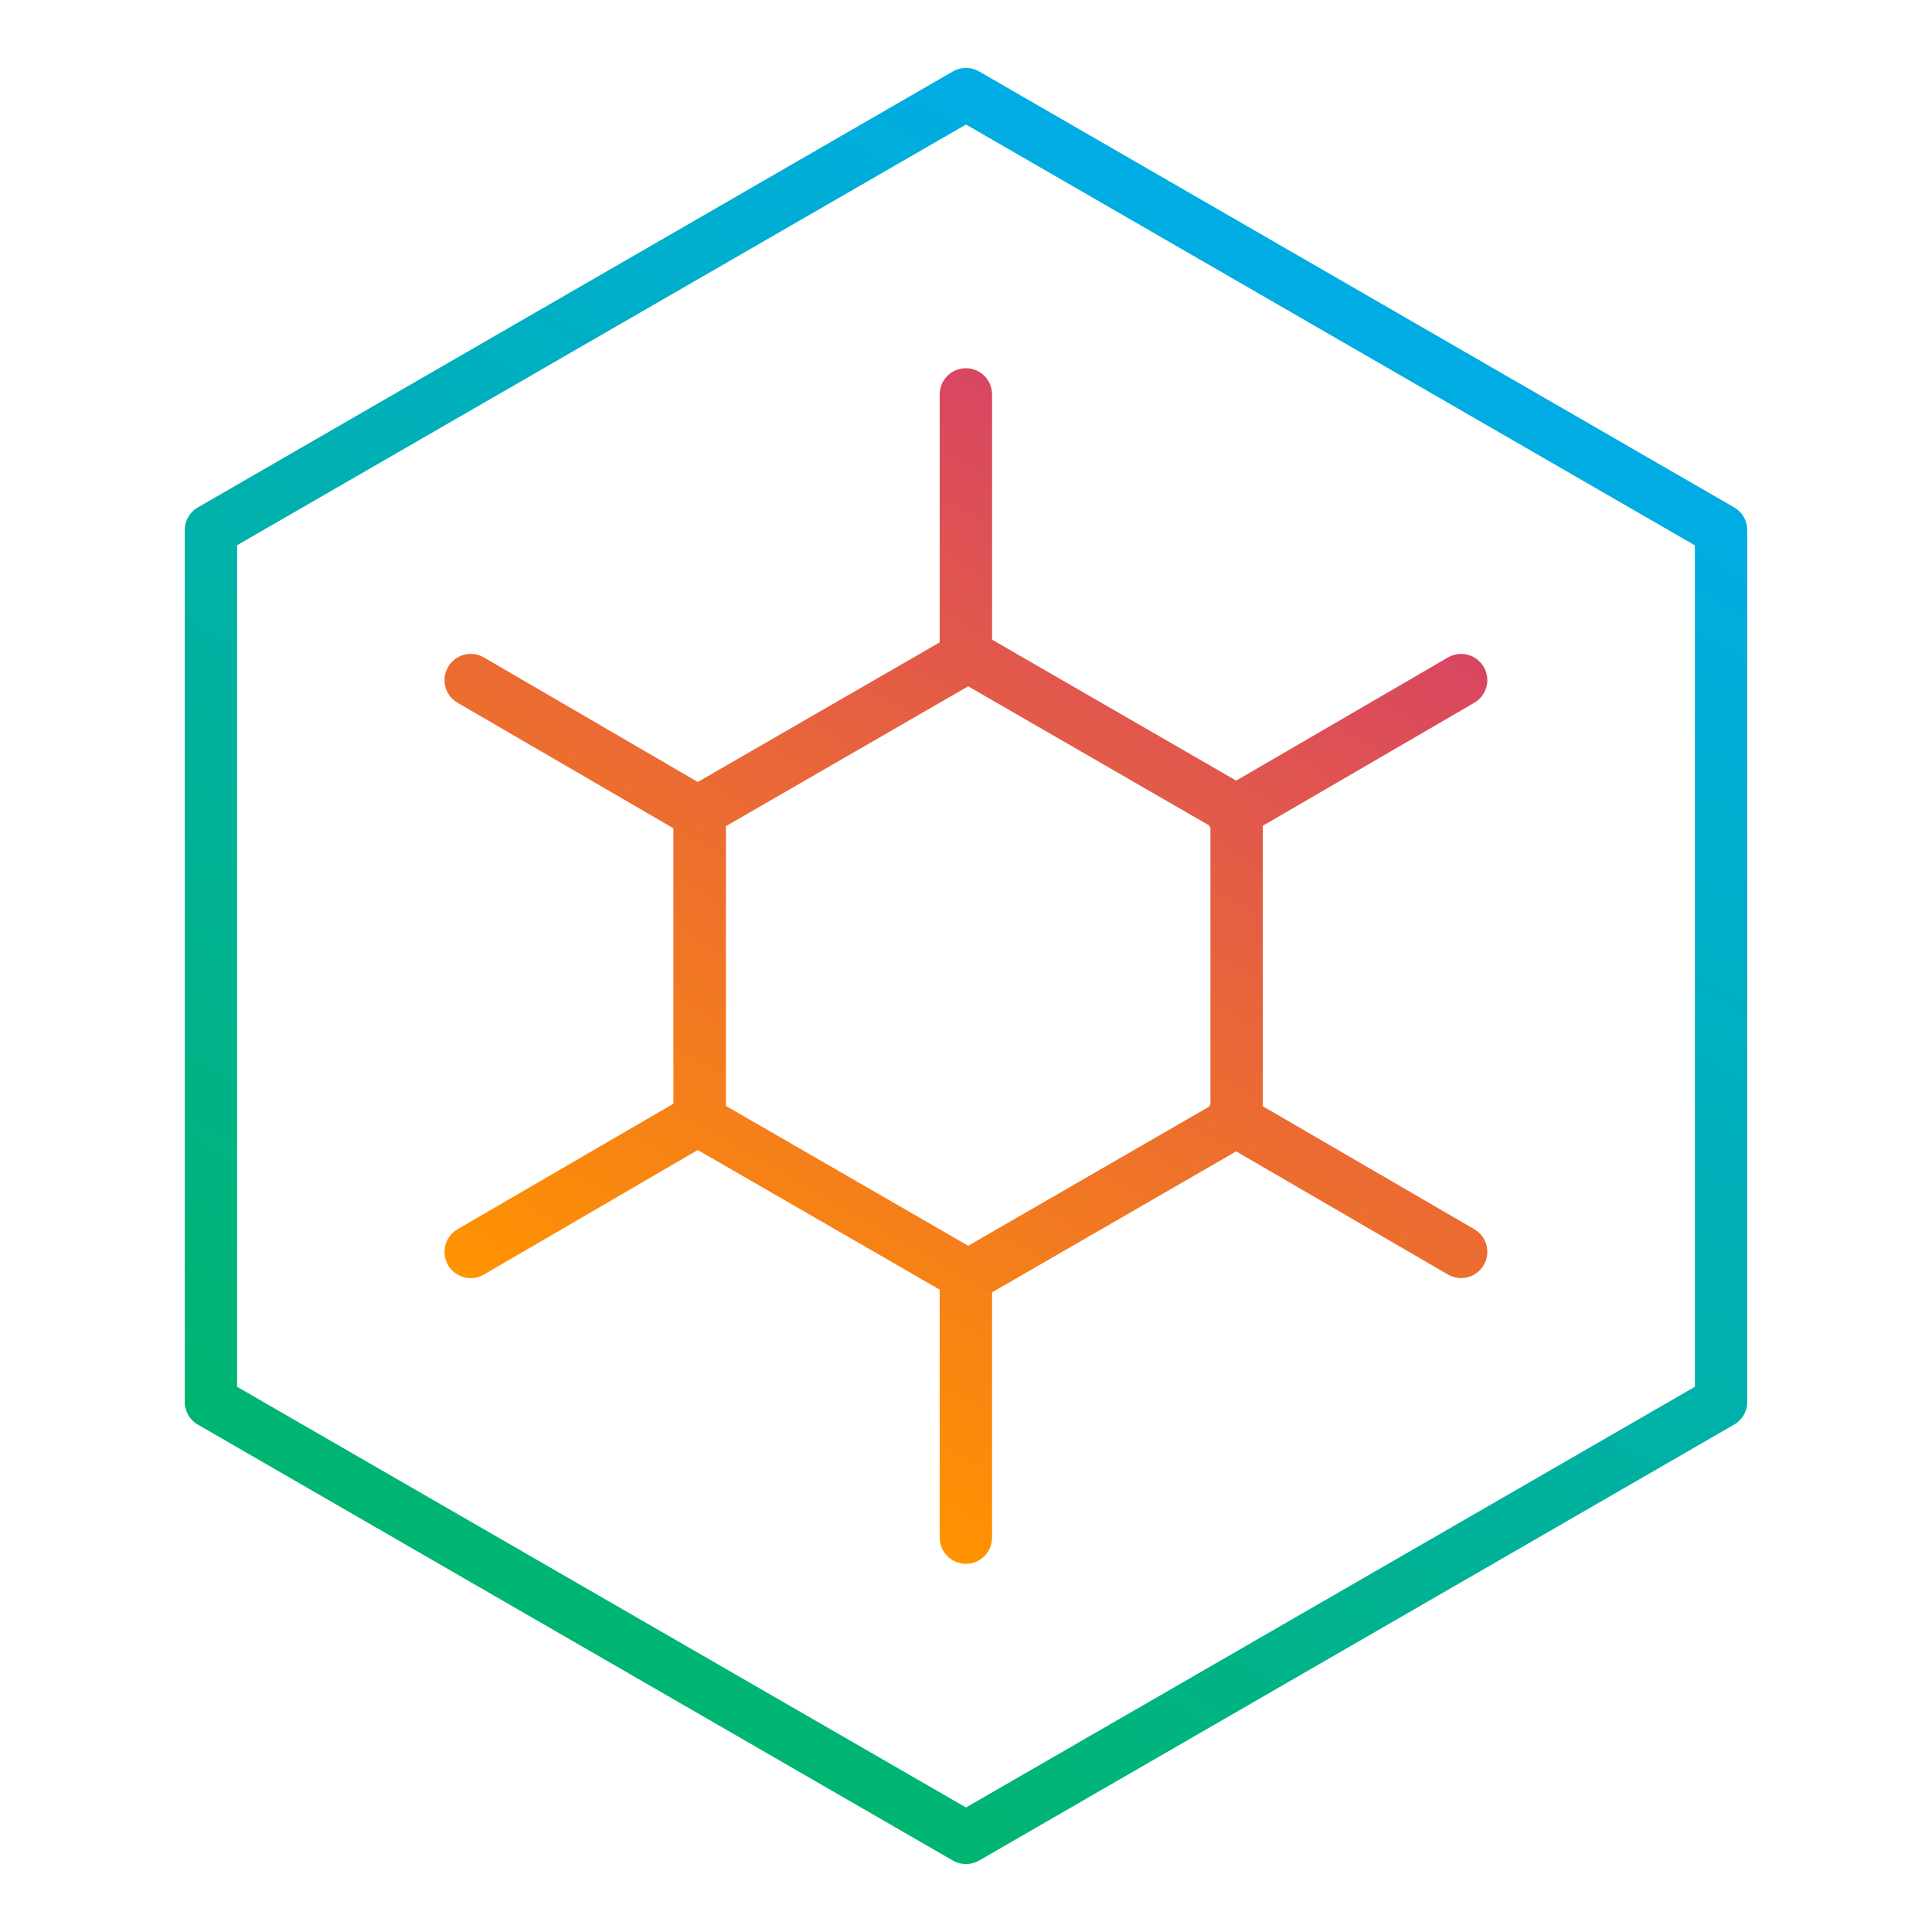
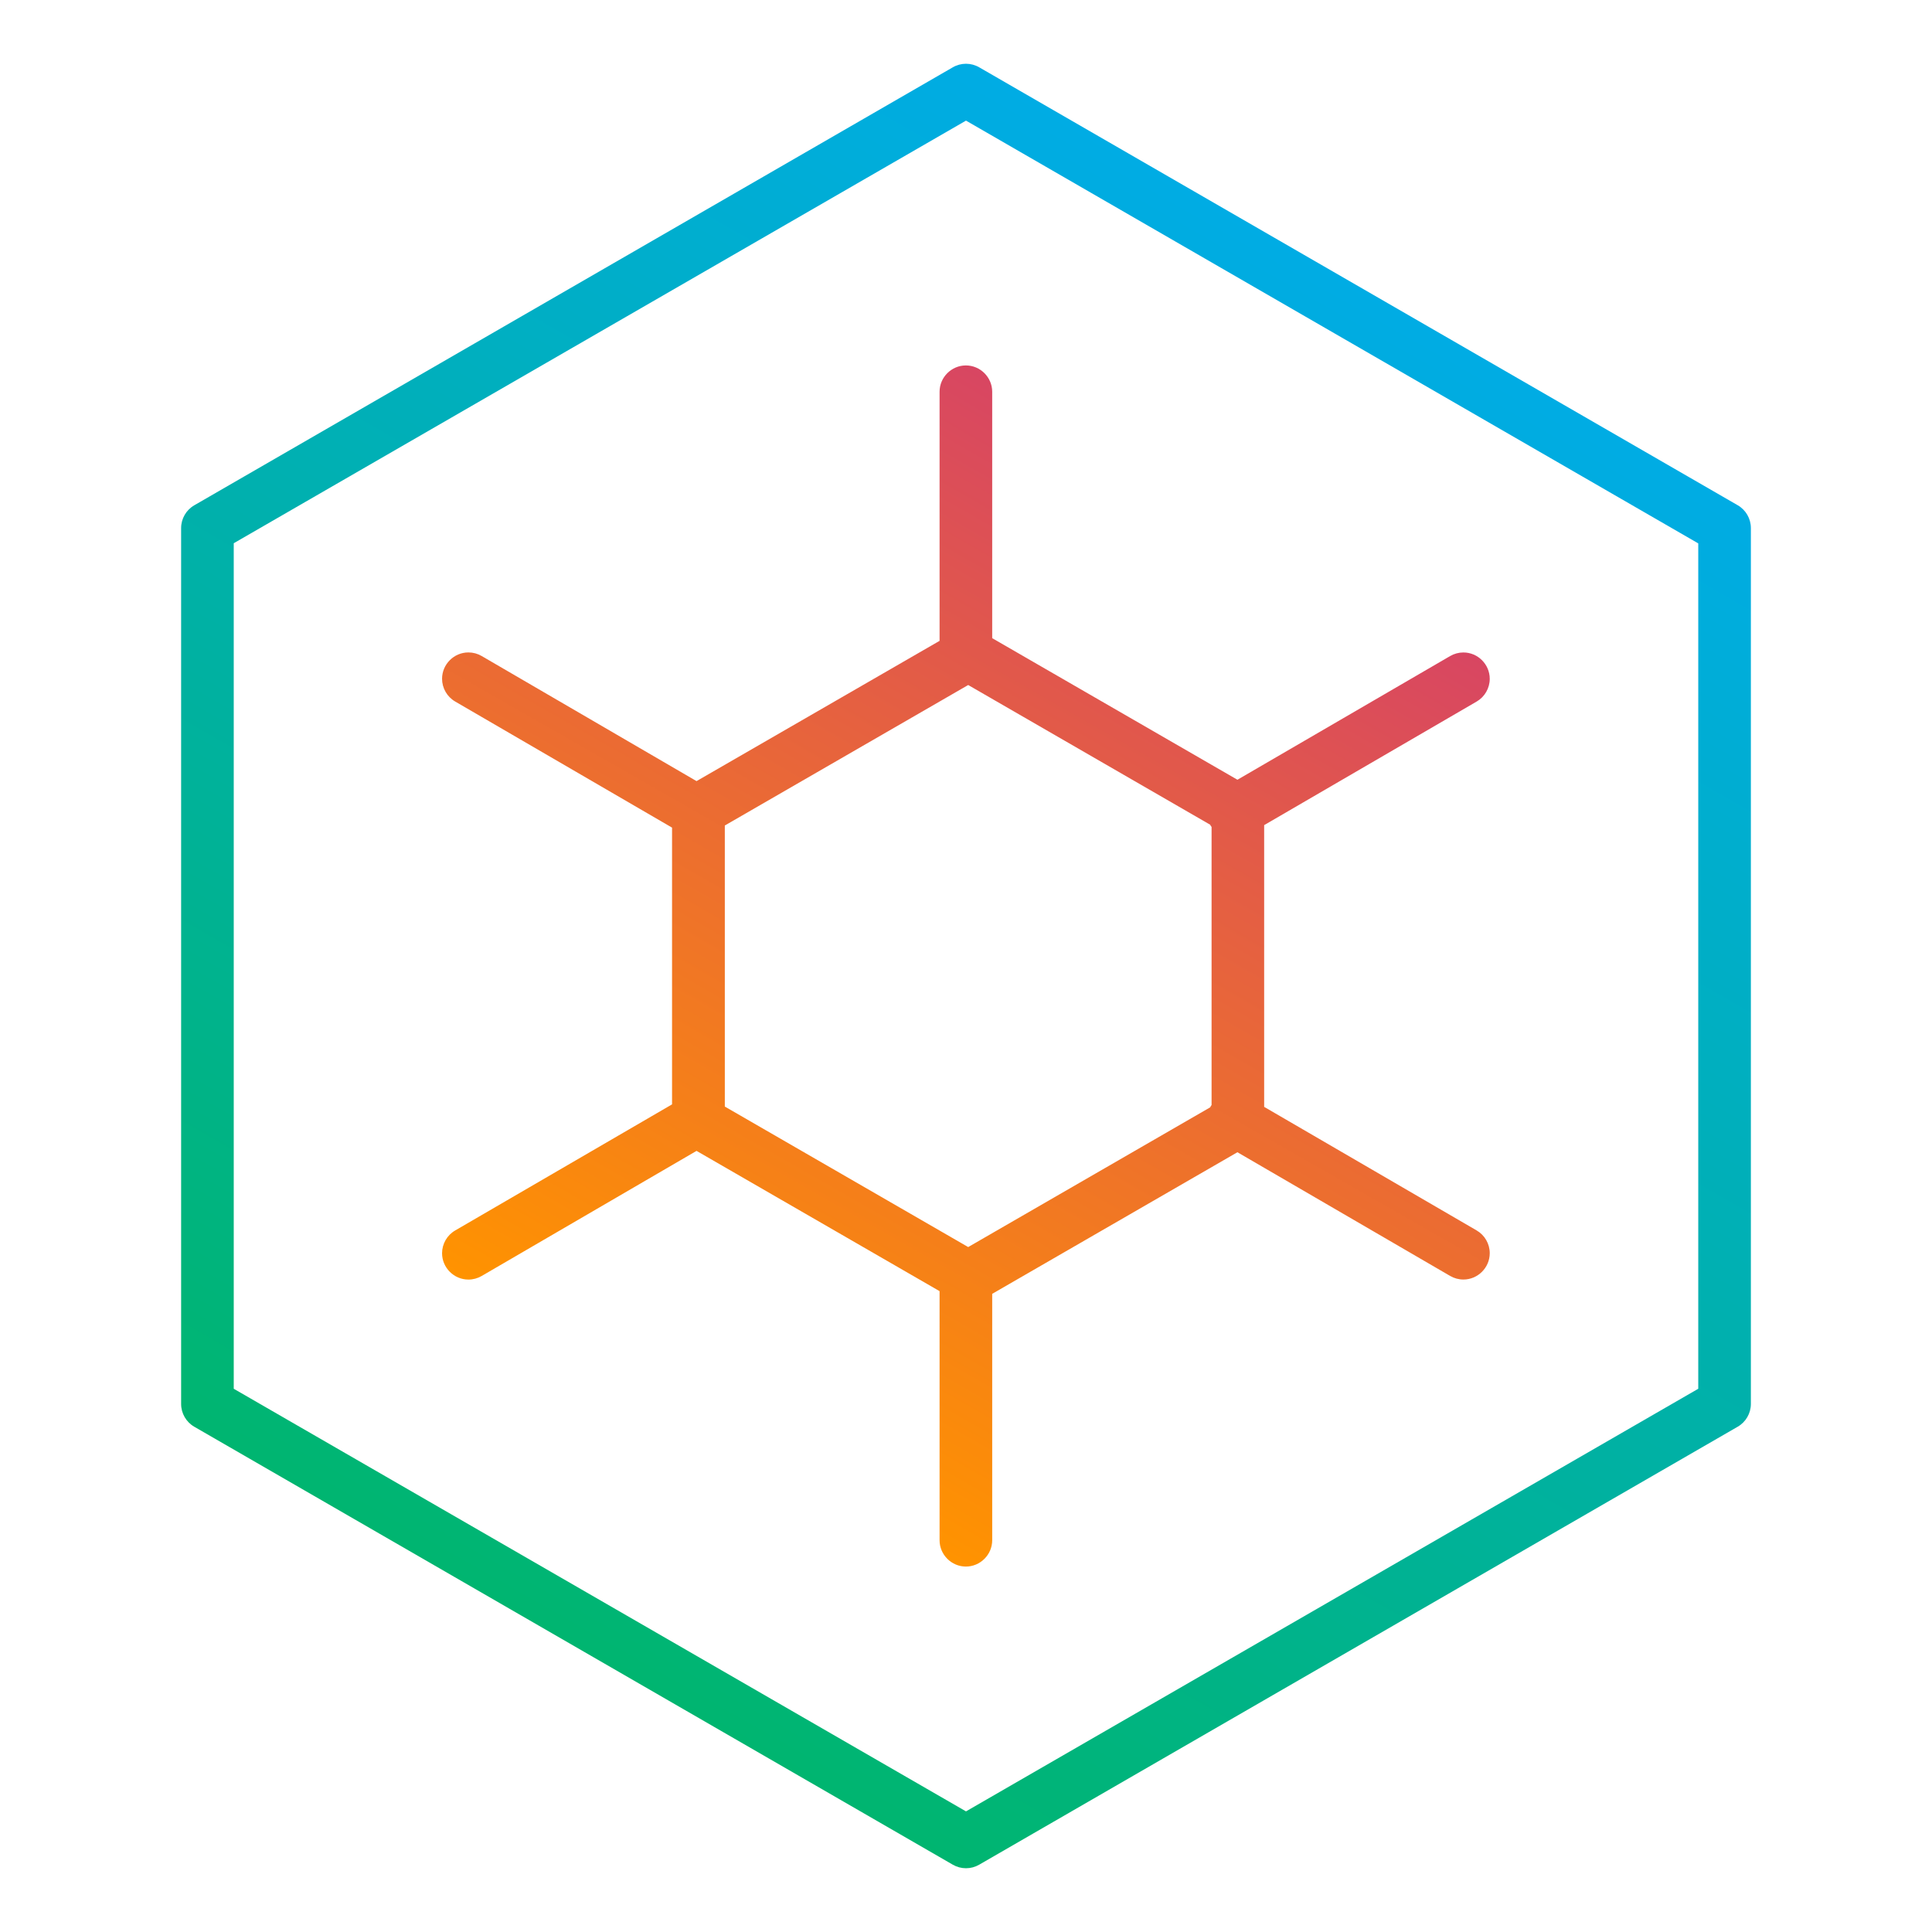
- <svg xmlns="http://www.w3.org/2000/svg" id="df403b32-2151-4b5e-8e46-dd733075237d" data-name="Flow" viewBox="0 0 512 512">
+ <svg xmlns="http://www.w3.org/2000/svg" width="100%" height="100%" viewBox="0 0 32 32" version="1.1" xml:space="preserve" style="fill-rule:evenodd;clip-rule:evenodd;stroke-linejoin:round;stroke-miterlimit:2;">
+   <g id="flow" transform="matrix(0.0627898,0,0,0.0627898,-0.0741886,-0.0742316)">
+     <path d="M390.71,325.76l-56.06,-32.6l-0,-74.32l56.06,-32.6c2.131,-1.243 3.446,-3.532 3.446,-6c0,-3.811 -3.135,-6.946 -6.946,-6.946c-1.23,-0 -2.438,0.326 -3.5,0.946l-56.11,32.63l-64.69,-37.35l-0,-65c-0,-3.807 -3.133,-6.94 -6.94,-6.94c-3.807,-0 -6.94,3.133 -6.94,6.94l-0,65.71l-64.11,37l-56.68,-33c-1.062,-0.62 -2.27,-0.946 -3.5,-0.946c-3.811,-0 -6.946,3.135 -6.946,6.946c-0,2.468 1.315,4.757 3.446,6l57.22,33.27l-0,73l-57.22,33.27c-2.131,1.243 -3.446,3.532 -3.446,6c-0,3.811 3.135,6.946 6.946,6.946c1.23,0 2.438,-0.326 3.5,-0.946l56.68,-33l64.11,37l-0,65.71c-0,3.807 3.133,6.94 6.94,6.94c3.807,0 6.94,-3.133 6.94,-6.94l-0,-65l64.69,-37.35l56.11,32.63c1.062,0.62 2.27,0.946 3.5,0.946c3.811,0 6.946,-3.135 6.946,-6.946c0,-2.468 -1.315,-4.757 -3.446,-6Zm-198.33,-106.82l64.2,-37.06l63.84,36.86c-0,0.09 0.09,0.18 0.14,0.27c0.05,0.09 0.14,0.21 0.22,0.32l-0,73.34c-0.07,0.11 -0.15,0.22 -0.22,0.33c-0.07,0.11 -0.09,0.18 -0.14,0.28l-63.84,36.86l-64.2,-37.06l-0,-74.14Z" style="fill:url(#_Linear1);fill-rule:nonzero;" />
+     <path d="M256,494c-1.218,0 -2.415,-0.32 -3.47,-0.93l-200.1,-115.53c-2.141,-1.236 -3.466,-3.527 -3.47,-6l-0,-231.07c0.004,-2.473 1.329,-4.764 3.47,-6l200.1,-115.54c2.145,-1.238 4.795,-1.238 6.94,0l200.1,115.53c2.141,1.236 3.466,3.527 3.47,6l0,231.07c-0.004,2.473 -1.329,4.764 -3.47,6l-200.1,115.54c-1.055,0.61 -2.252,0.93 -3.47,0.93Zm-193.16,-126.48l193.16,111.48l193.16,-111.48l0,-223l-193.16,-111.52l-193.16,111.48l0,223.04Z" style="fill:url(#_Linear2);fill-rule:nonzero;" />
+   </g>
  <defs>
-     <linearGradient id="6455a71f-c1c6-4768-846c-4b3824d2c8c0" x1="186.92" y1="375.65" x2="325.08" y2="136.35" gradientUnits="userSpaceOnUse">
-       <stop offset="0" stop-color="#ff9300" />
-       <stop offset="1" stop-color="#d84662" />
+     <linearGradient id="_Linear1" x1="0" y1="0" x2="1" y2="0" gradientUnits="userSpaceOnUse" gradientTransform="matrix(138.16,-239.3,239.3,138.16,186.92,375.65)">
+       <stop offset="0" style="stop-color:rgb(255,147,0);stop-opacity:1" />
+       <stop offset="1" style="stop-color:rgb(216,70,98);stop-opacity:1" />
    </linearGradient>
-     <linearGradient id="0e8434b9-fb72-4640-a46e-a4b54fa4dc04" x1="152.48" y1="435.31" x2="359.52" y2="76.69" gradientUnits="userSpaceOnUse">
-       <stop offset="0" stop-color="#00b570" />
-       <stop offset="1" stop-color="#00ace4" />
+     <linearGradient id="_Linear2" x1="0" y1="0" x2="1" y2="0" gradientUnits="userSpaceOnUse" gradientTransform="matrix(207.04,-358.62,358.62,207.04,152.48,435.31)">
+       <stop offset="0" style="stop-color:rgb(0,181,112);stop-opacity:1" />
+       <stop offset="1" style="stop-color:rgb(0,172,228);stop-opacity:1" />
    </linearGradient>
  </defs>
-   <g id="ac6089f0-21f6-4f79-bcb4-90405da21734" data-name="Vector">
-     <path d="M390.71,325.76l-56.06-32.6V218.84l56.06-32.6a6.94,6.94,0,0,0-7-12l-56.11,32.63-64.69-37.35v-65a6.94,6.94,0,1,0-13.88,0v65.71l-64.11,37-56.68-33a6.94,6.94,0,0,0-7,12l57.22,33.27v73l-57.22,33.27a6.94,6.94,0,1,0,7,12l56.68-33,64.11,37v65.71a6.94,6.94,0,1,0,13.88,0v-65l64.69-37.35,56.11,32.63a6.94,6.94,0,1,0,7-12ZM192.38,218.94l64.2-37.06,63.84,36.86c0,.09.09.18.14.27s.14.21.22.32v73.34c-.07.11-.15.22-.22.33s-.09.18-.14.28l-63.84,36.86-64.2-37.06Z" style="fill:url(#6455a71f-c1c6-4768-846c-4b3824d2c8c0)" />
-     <path d="M256,494a6.93,6.93,0,0,1-3.47-.93L52.43,377.54a6.94,6.94,0,0,1-3.47-6V140.47a6.94,6.94,0,0,1,3.47-6L252.53,18.93a6.94,6.94,0,0,1,6.94,0l200.1,115.53a6.94,6.94,0,0,1,3.47,6V371.53a6.94,6.94,0,0,1-3.47,6L259.47,493.07A6.93,6.93,0,0,1,256,494ZM62.84,367.52,256,479,449.16,367.52v-223L256,33,62.84,144.48Z" style="fill:url(#0e8434b9-fb72-4640-a46e-a4b54fa4dc04)" />
-   </g>
</svg>
